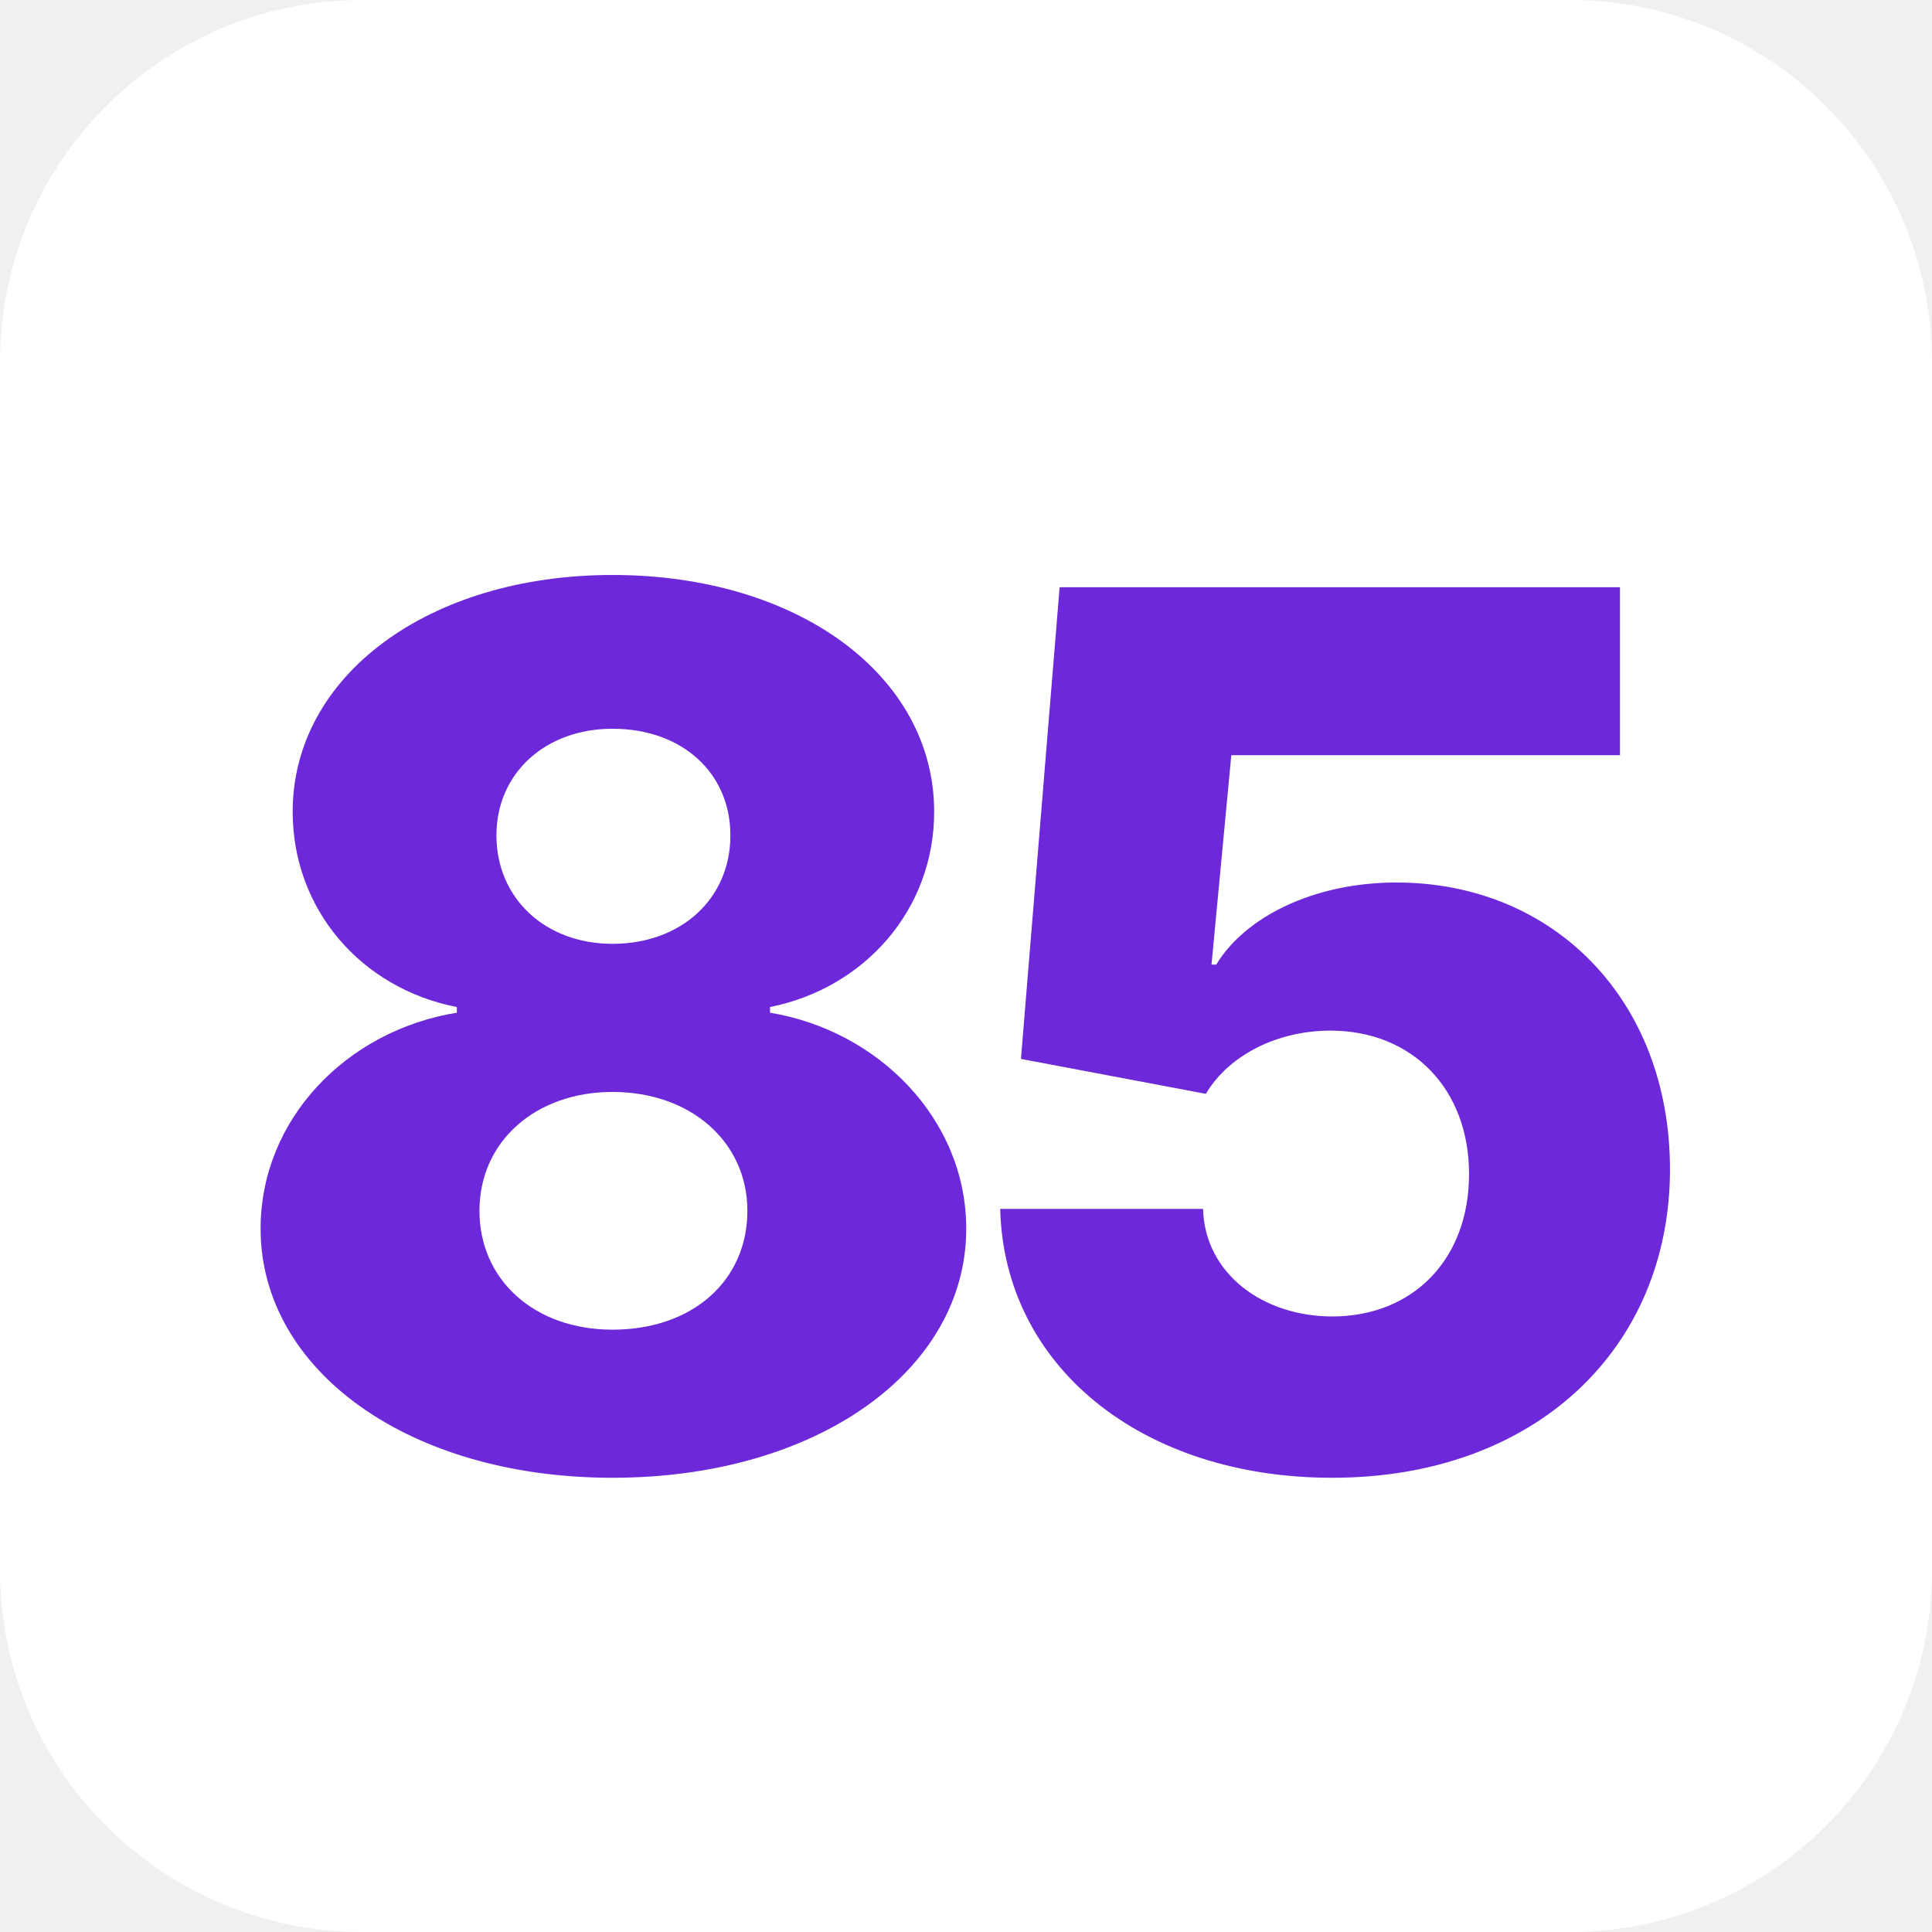
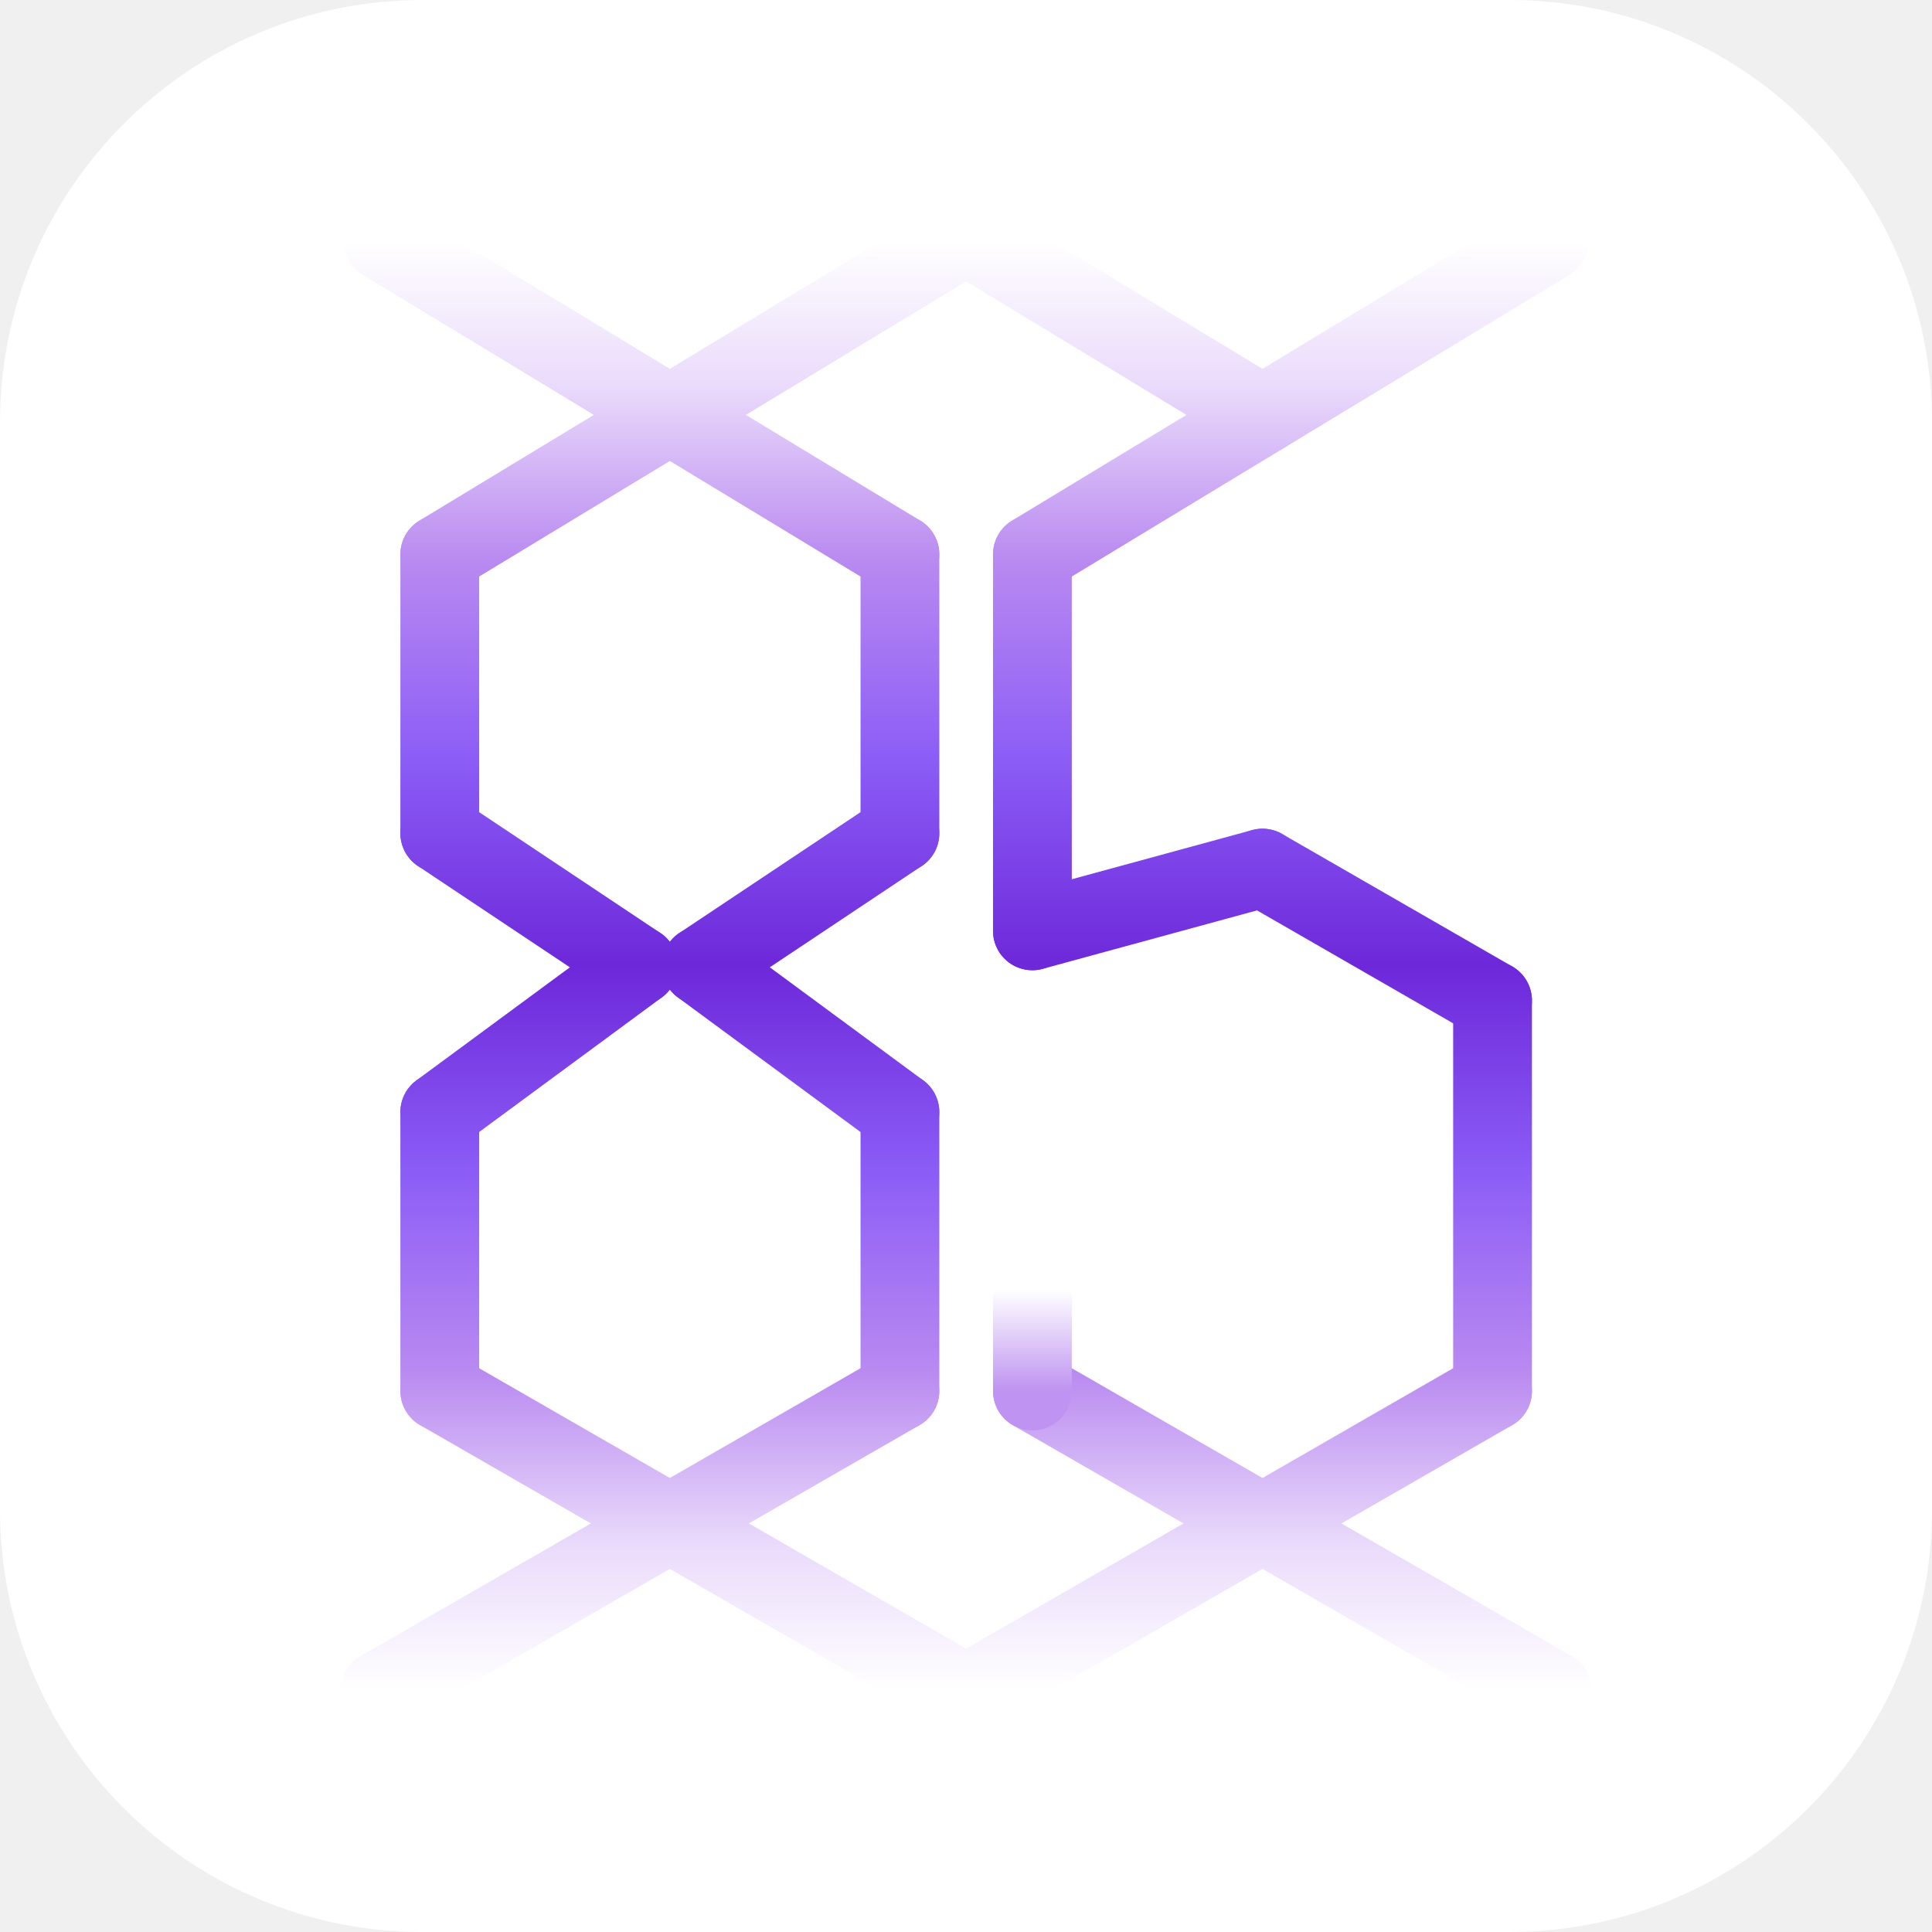
<svg xmlns="http://www.w3.org/2000/svg" width="32" height="32" viewBox="0 0 32 32">
-   <rect width="32" height="32" rx="6" fill="white" />
-   <text x="16" y="17" text-anchor="middle" dominant-baseline="central" font-family="Inter, system-ui, -apple-system, 'Segoe UI', Helvetica, Arial, sans-serif" font-size="20" font-weight="800" letter-spacing="-1" fill="#6d28d9">85</text>
+   <rect width="32" height="32" rx="7" fill="#FFFFFF" />
+   <defs>
+     <linearGradient id="m" x1="0" y1="42" x2="0" y2="458" gradientUnits="userSpaceOnUse">
+       <stop offset="0" stop-color="#FFFFFF" />
+       <stop offset="0.10" stop-color="#EADBFB" />
+       <stop offset="0.22" stop-color="#B98AF0" />
+       <stop offset="0.36" stop-color="#8B5CF6" />
+       <stop offset="0.50" stop-color="#6D28D9" />
+       <stop offset="0.64" stop-color="#8B5CF6" />
+       <stop offset="0.78" stop-color="#B98AF0" />
+       <stop offset="0.90" stop-color="#EADBFB" />
+       <stop offset="1" stop-color="#FFFFFF" />
+     </linearGradient>
+     <linearGradient id="f" x1="270" y1="372" x2="270" y2="343" gradientUnits="userSpaceOnUse">
+       <stop offset="0" stop-color="#be93f1" />
+       <stop offset="1" stop-color="#FFFFFF" />
+     </linearGradient>
+   </defs>
+   <g transform="translate(1.51 1.56) scale(0.05774)" stroke-width="22.6" stroke-linecap="round" fill="none">
+     <line x1="100" y1="132" x2="248.1" y2="42.24" stroke="url(#m)" />
+     <line x1="232" y1="132" x2="83.9" y2="42.24" stroke="url(#m)" />
+     <line x1="100" y1="132" x2="100" y2="212" stroke="url(#m)" />
+     <line x1="232" y1="132" x2="232" y2="212" stroke="url(#m)" />
+     <line x1="100" y1="212" x2="157" y2="250" stroke="url(#m)" />
+     <line x1="232" y1="212" x2="175" y2="250" stroke="url(#m)" />
+     <line x1="100" y1="292" x2="157" y2="250" stroke="url(#m)" />
+     <line x1="232" y1="292" x2="175" y2="250" stroke="url(#m)" />
+     <line x1="100" y1="292" x2="100" y2="372" stroke="url(#m)" />
+     <line x1="232" y1="292" x2="232" y2="372" stroke="url(#m)" />
+     <line x1="100" y1="372" x2="249.2" y2="457.9" stroke="url(#m)" />
+     <line x1="232" y1="372" x2="82.8" y2="457.9" stroke="url(#m)" />
+     <line x1="270" y1="132" x2="418.1" y2="42.24" stroke="url(#m)" />
+     <line x1="336" y1="92" x2="253.9" y2="42.24" stroke="url(#m)" />
+     <line x1="270" y1="132" x2="270" y2="240" stroke="url(#m)" />
+     <line x1="270" y1="240" x2="336" y2="222" stroke="url(#m)" />
+     <line x1="336" y1="222" x2="402" y2="260" stroke="url(#m)" />
+     <line x1="402" y1="260" x2="402" y2="372" stroke="url(#m)" />
+     <line x1="402" y1="372" x2="252.8" y2="457.9" stroke="url(#m)" />
+     <line x1="270" y1="372" x2="419.2" y2="457.9" stroke="url(#m)" />
+     <line x1="270" y1="372" x2="270" y2="343" stroke="url(#f)" />
+   </g>
</svg>
